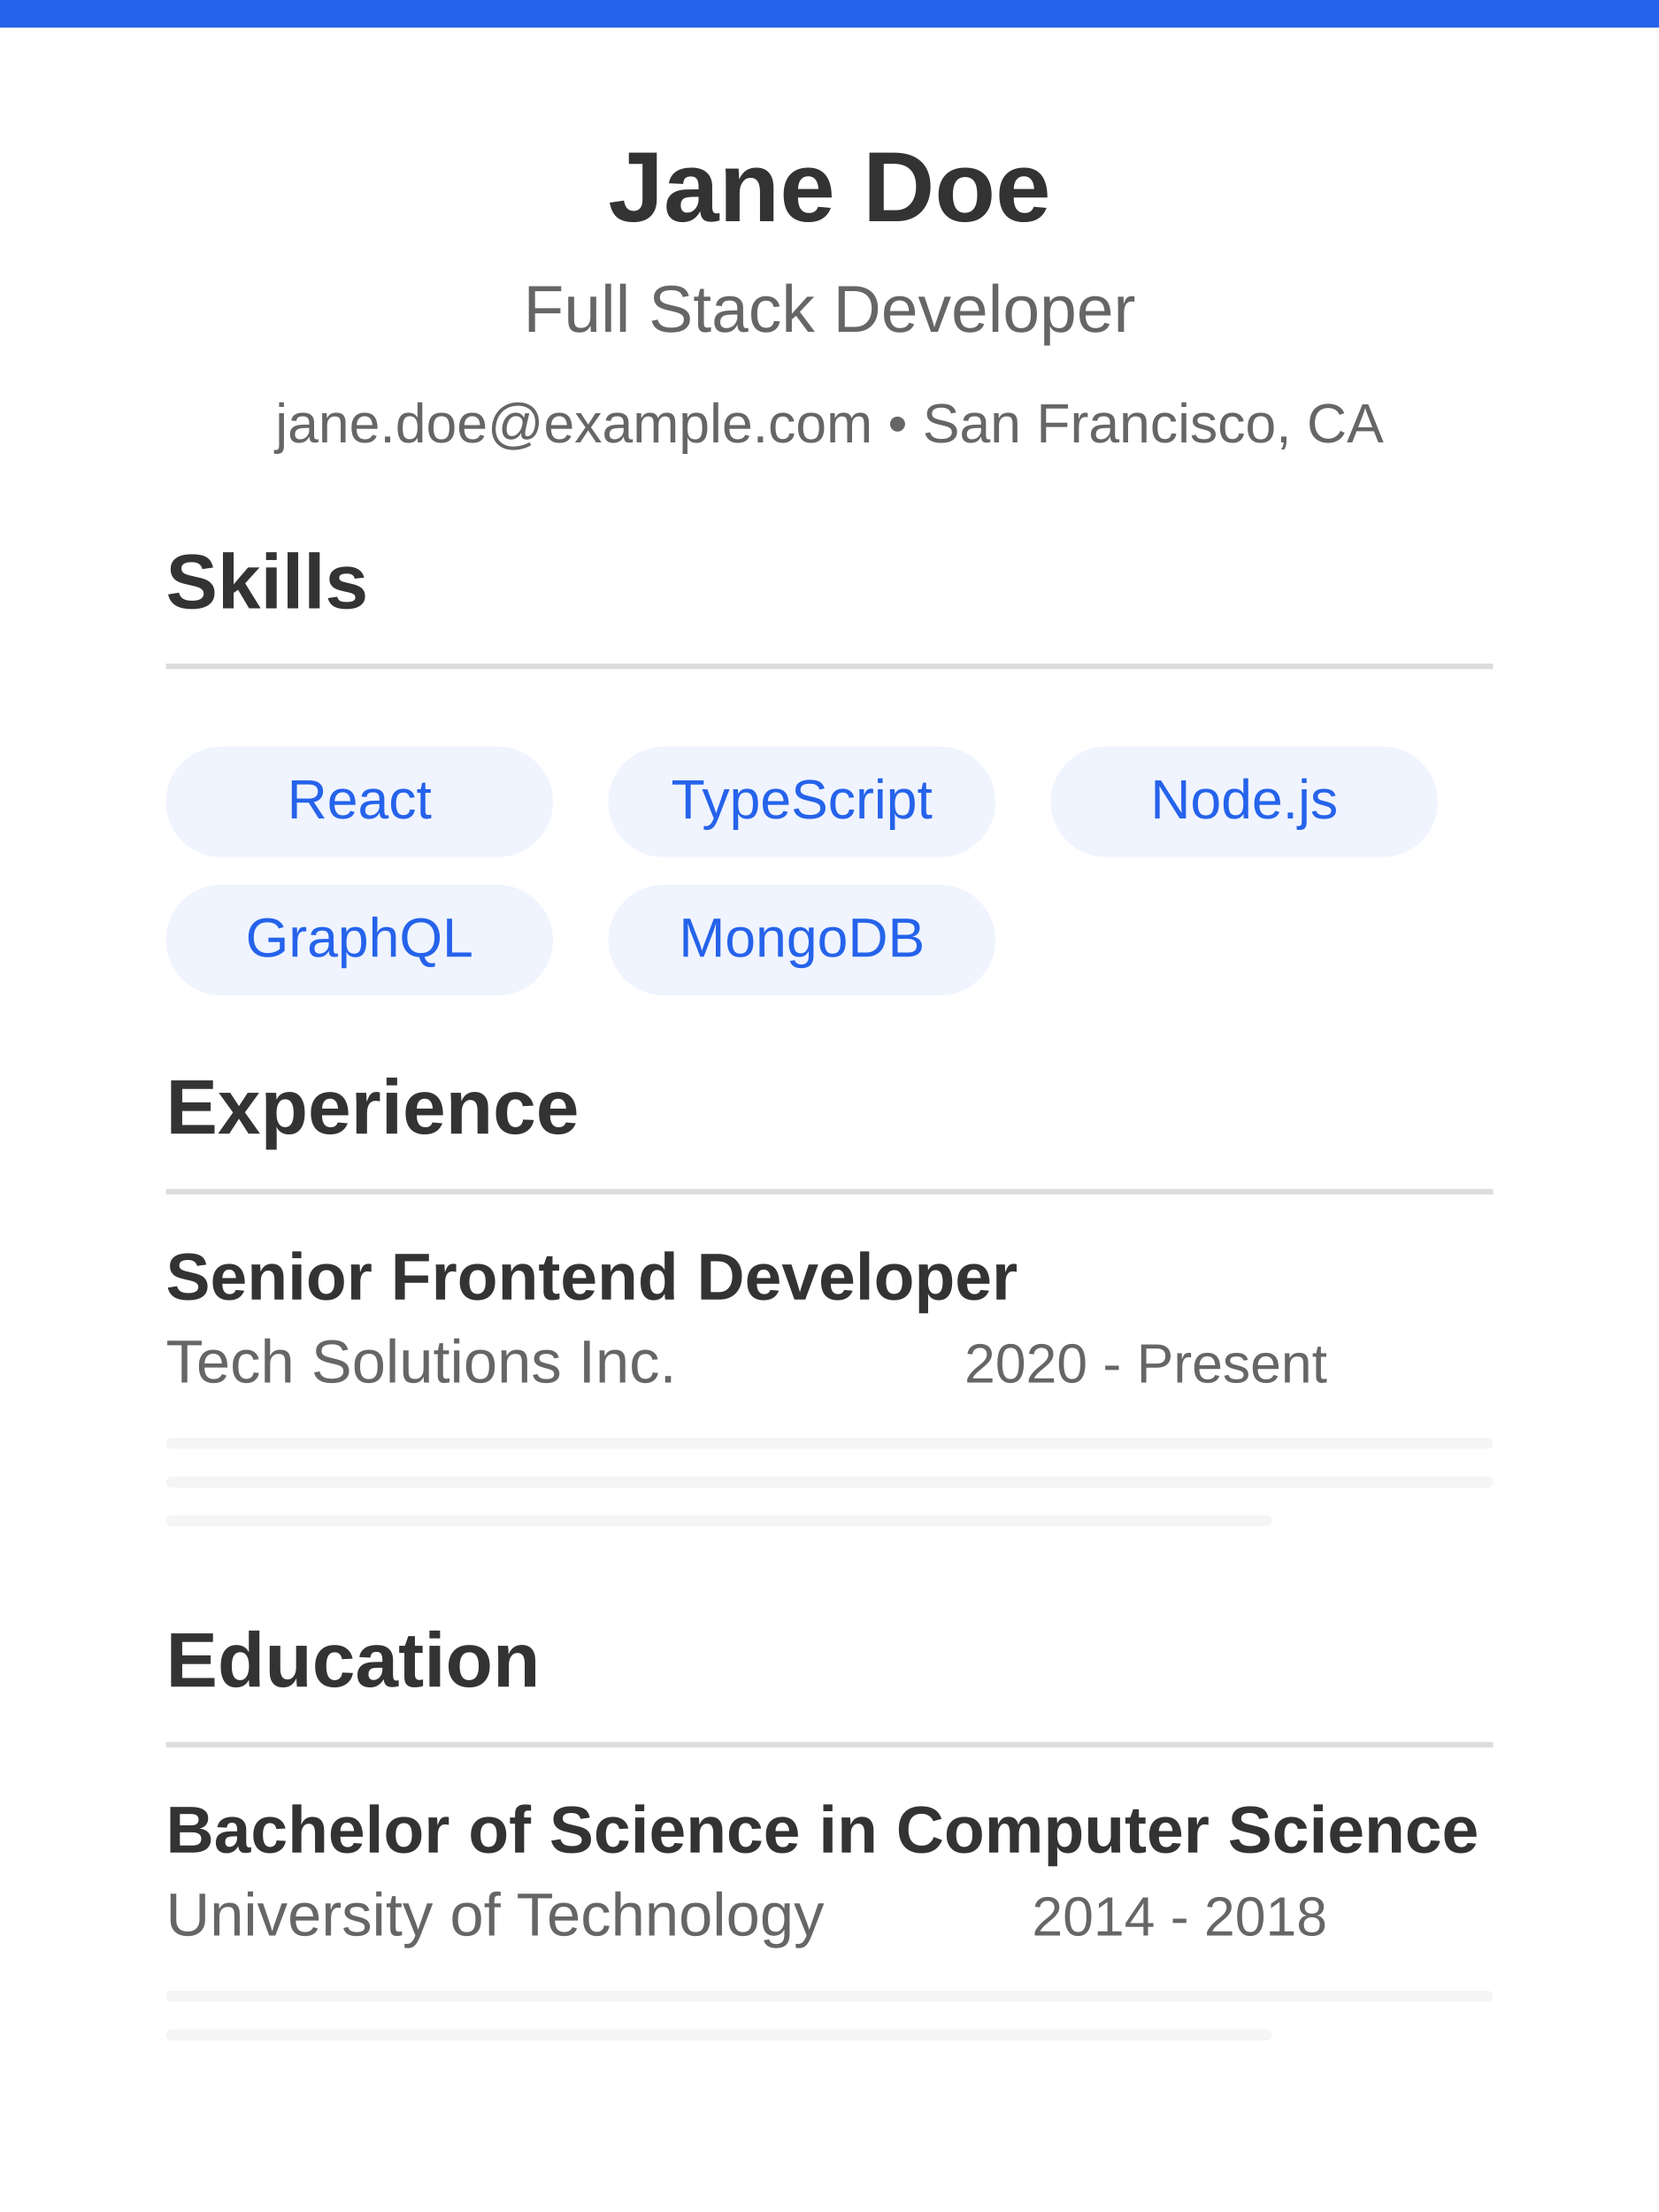
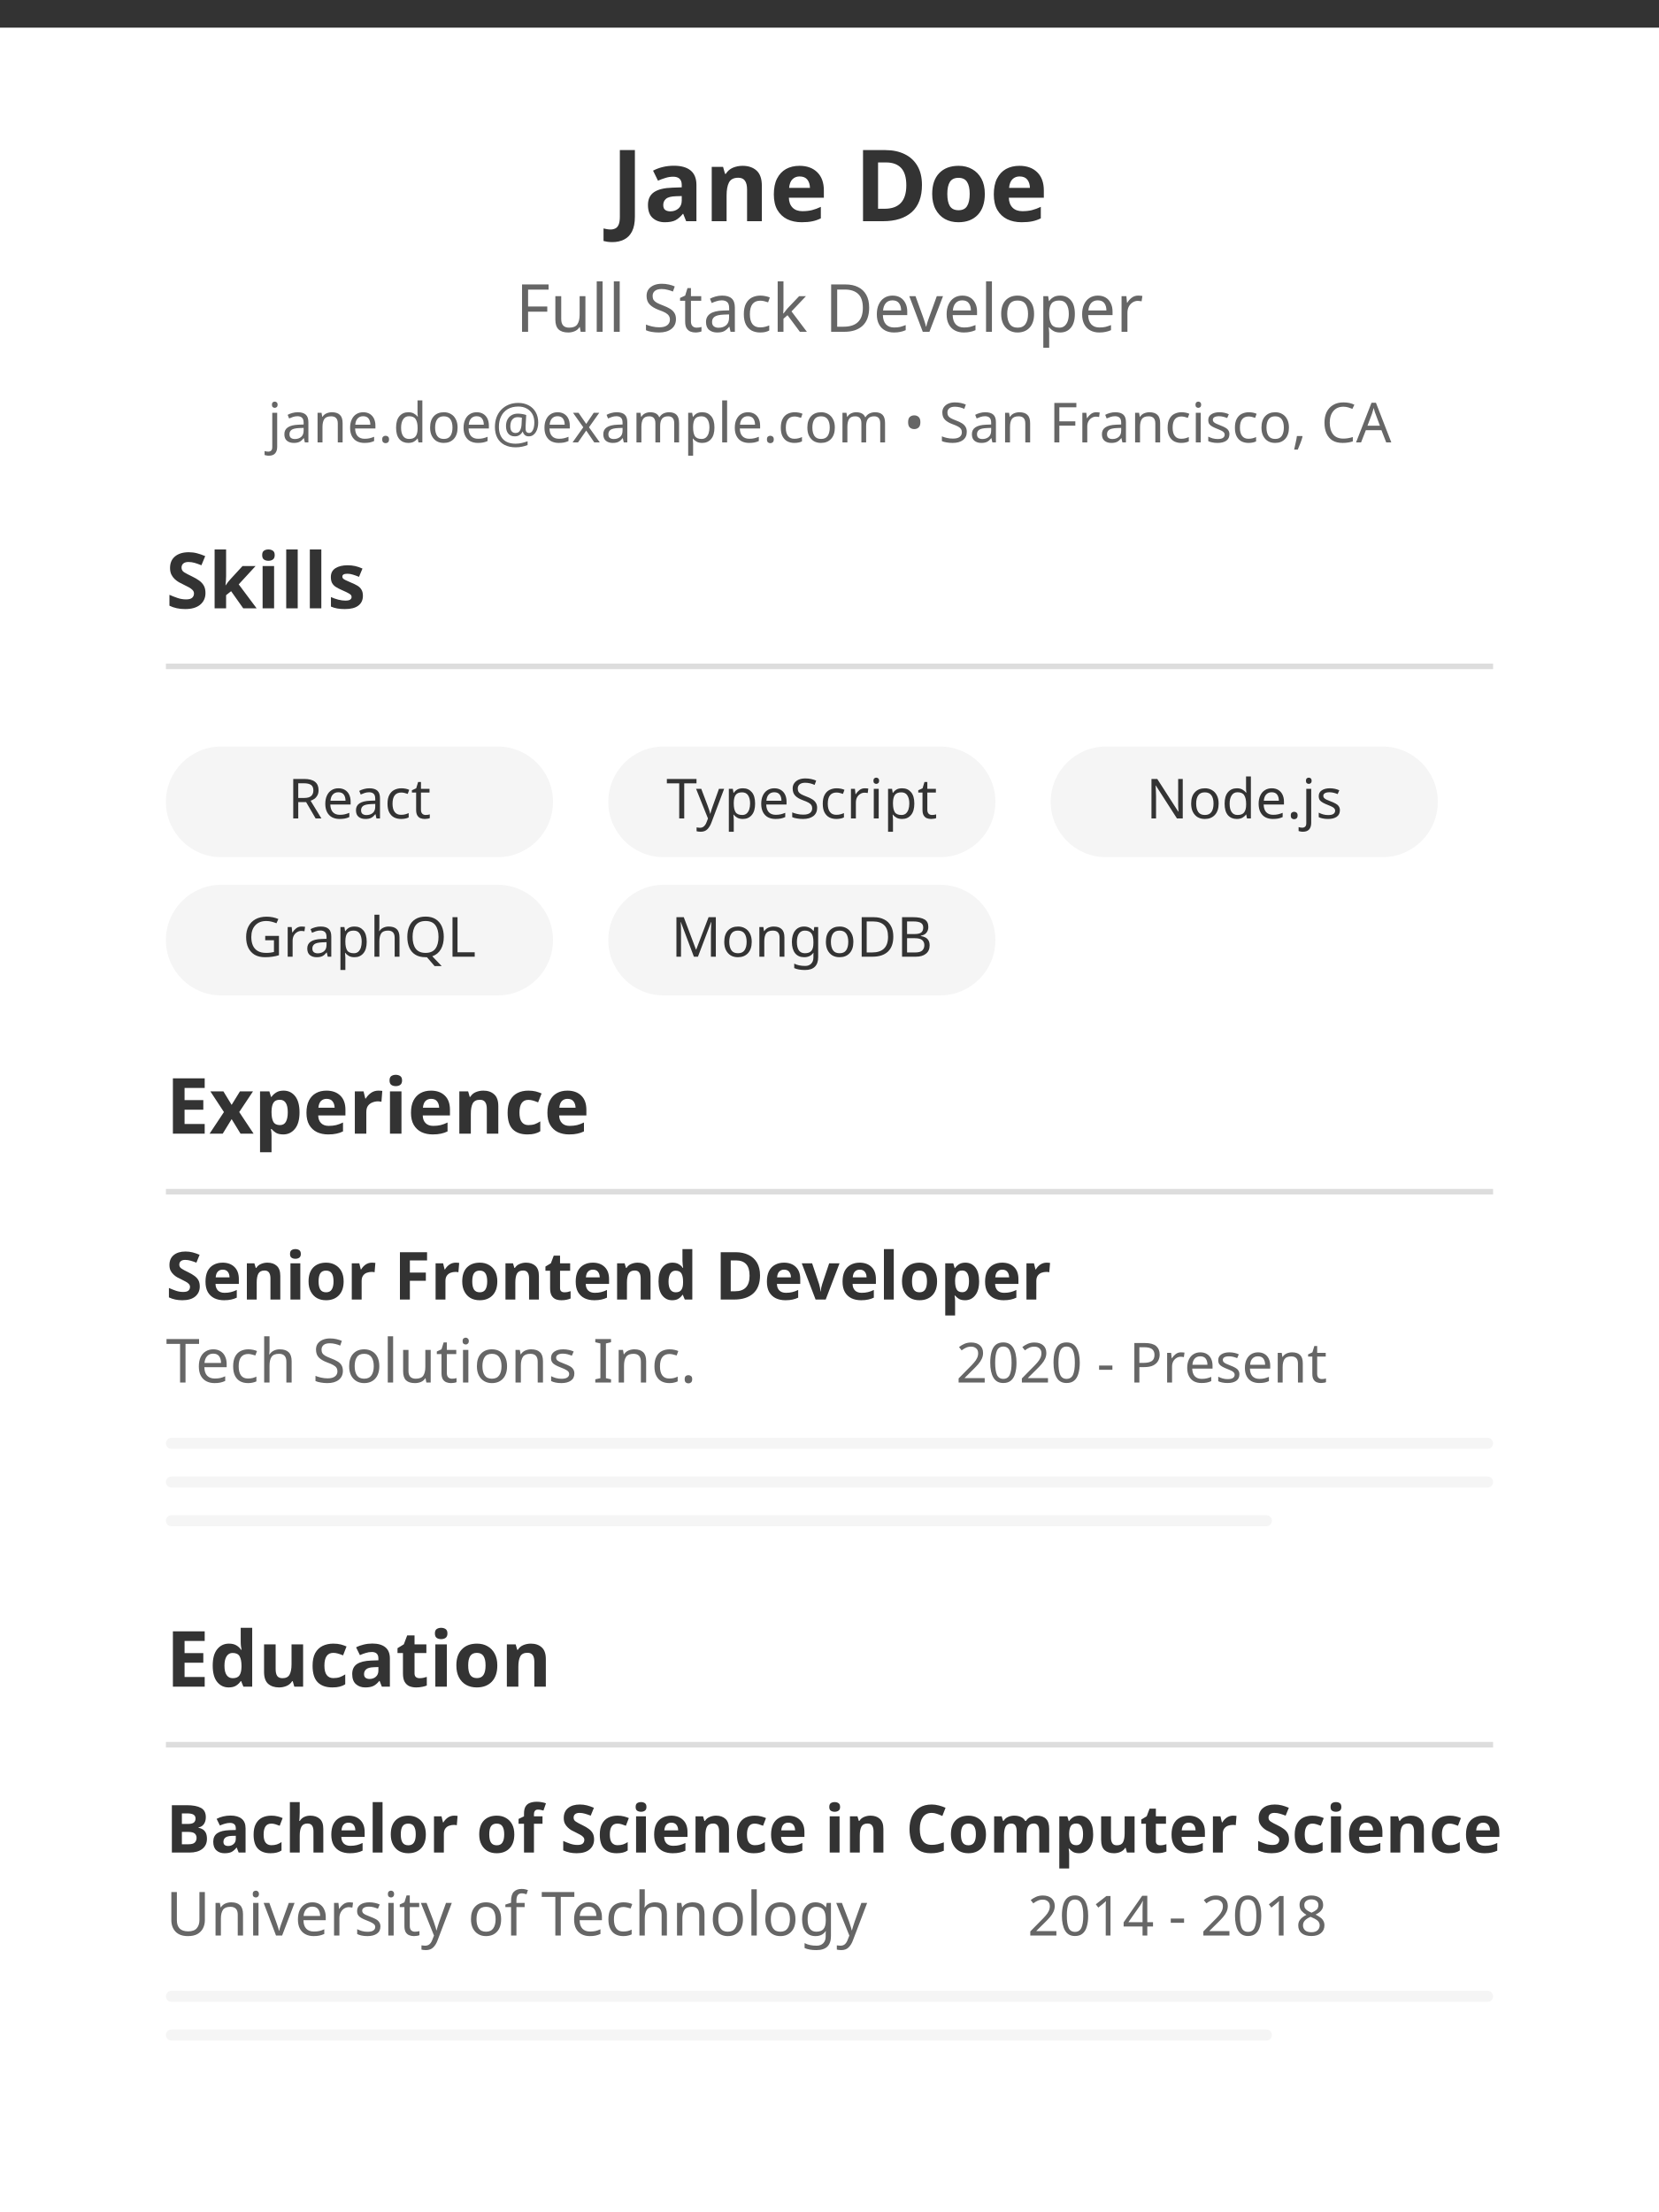
<svg xmlns="http://www.w3.org/2000/svg" width="300" height="400" viewBox="0 0 300 400" fill="none">
  <rect width="300" height="400" fill="#ffffff" />
-   <rect x="0" y="0" width="300" height="5" fill="#2563eb" />
-   <text x="150" y="40" font-family="Arial" font-size="18" font-weight="bold" fill="#333333" text-anchor="middle">Jane Doe</text>
-   <text x="150" y="60" font-family="Arial" font-size="12" fill="#666666" text-anchor="middle">Full Stack Developer</text>
-   <text x="150" y="80" font-family="Arial" font-size="10" fill="#666666" text-anchor="middle">jane.doe@example.com • San Francisco, CA</text>
-   <text x="30" y="110" font-family="Arial" font-size="14" font-weight="bold" fill="#333333">Skills</text>
+   <rect x="0" y="0" width="300" height="5" fill="#333333" />
+   <text x="150" y="40" font-family="Calibri, sans-serif" font-size="18" font-weight="bold" fill="#333333" text-anchor="middle">Jane Doe</text>
+   <text x="150" y="60" font-family="Calibri, sans-serif" font-size="12" fill="#666666" text-anchor="middle">Full Stack Developer</text>
+   <text x="150" y="80" font-family="Calibri, sans-serif" font-size="10" fill="#666666" text-anchor="middle">jane.doe@example.com • San Francisco, CA</text>
+   <text x="30" y="110" font-family="Calibri, sans-serif" font-size="14" font-weight="bold" fill="#333333">Skills</text>
  <rect x="30" y="120" width="240" height="1" fill="#dddddd" />
-   <rect x="30" y="135" width="70" height="20" rx="10" fill="#f0f4ff" />
-   <text x="65" y="148" font-family="Arial" font-size="10" fill="#2563eb" text-anchor="middle">React</text>
-   <rect x="110" y="135" width="70" height="20" rx="10" fill="#f0f4ff" />
-   <text x="145" y="148" font-family="Arial" font-size="10" fill="#2563eb" text-anchor="middle">TypeScript</text>
-   <rect x="190" y="135" width="70" height="20" rx="10" fill="#f0f4ff" />
-   <text x="225" y="148" font-family="Arial" font-size="10" fill="#2563eb" text-anchor="middle">Node.js</text>
-   <rect x="30" y="160" width="70" height="20" rx="10" fill="#f0f4ff" />
-   <text x="65" y="173" font-family="Arial" font-size="10" fill="#2563eb" text-anchor="middle">GraphQL</text>
-   <rect x="110" y="160" width="70" height="20" rx="10" fill="#f0f4ff" />
-   <text x="145" y="173" font-family="Arial" font-size="10" fill="#2563eb" text-anchor="middle">MongoDB</text>
-   <text x="30" y="205" font-family="Arial" font-size="14" font-weight="bold" fill="#333333">Experience</text>
+   <rect x="30" y="135" width="70" height="20" rx="10" fill="#f5f5f5" />
+   <text x="65" y="148" font-family="Calibri, sans-serif" font-size="10" fill="#333333" text-anchor="middle">React</text>
+   <rect x="110" y="135" width="70" height="20" rx="10" fill="#f5f5f5" />
+   <text x="145" y="148" font-family="Calibri, sans-serif" font-size="10" fill="#333333" text-anchor="middle">TypeScript</text>
+   <rect x="190" y="135" width="70" height="20" rx="10" fill="#f5f5f5" />
+   <text x="225" y="148" font-family="Calibri, sans-serif" font-size="10" fill="#333333" text-anchor="middle">Node.js</text>
+   <rect x="30" y="160" width="70" height="20" rx="10" fill="#f5f5f5" />
+   <text x="65" y="173" font-family="Calibri, sans-serif" font-size="10" fill="#333333" text-anchor="middle">GraphQL</text>
+   <rect x="110" y="160" width="70" height="20" rx="10" fill="#f5f5f5" />
+   <text x="145" y="173" font-family="Calibri, sans-serif" font-size="10" fill="#333333" text-anchor="middle">MongoDB</text>
+   <text x="30" y="205" font-family="Calibri, sans-serif" font-size="14" font-weight="bold" fill="#333333">Experience</text>
  <rect x="30" y="215" width="240" height="1" fill="#dddddd" />
-   <text x="30" y="235" font-family="Arial" font-size="12" font-weight="bold" fill="#333333">Senior Frontend Developer</text>
-   <text x="30" y="250" font-family="Arial" font-size="11" fill="#666666">Tech Solutions Inc.</text>
-   <text x="240" y="250" font-family="Arial" font-size="10" fill="#666666" text-anchor="end">2020 - Present</text>
+   <text x="30" y="235" font-family="Calibri, sans-serif" font-size="12" font-weight="bold" fill="#333333">Senior Frontend Developer</text>
+   <text x="30" y="250" font-family="Calibri, sans-serif" font-size="11" fill="#666666">Tech Solutions Inc.</text>
+   <text x="240" y="250" font-family="Calibri, sans-serif" font-size="10" fill="#666666" text-anchor="end">2020 - Present</text>
  <rect x="30" y="260" width="240" height="2" rx="1" fill="#f5f5f5" />
  <rect x="30" y="267" width="240" height="2" rx="1" fill="#f5f5f5" />
  <rect x="30" y="274" width="200" height="2" rx="1" fill="#f5f5f5" />
-   <text x="30" y="305" font-family="Arial" font-size="14" font-weight="bold" fill="#333333">Education</text>
+   <text x="30" y="305" font-family="Calibri, sans-serif" font-size="14" font-weight="bold" fill="#333333">Education</text>
  <rect x="30" y="315" width="240" height="1" fill="#dddddd" />
-   <text x="30" y="335" font-family="Arial" font-size="12" font-weight="bold" fill="#333333">Bachelor of Science in Computer Science</text>
-   <text x="30" y="350" font-family="Arial" font-size="11" fill="#666666">University of Technology</text>
-   <text x="240" y="350" font-family="Arial" font-size="10" fill="#666666" text-anchor="end">2014 - 2018</text>
+   <text x="30" y="335" font-family="Calibri, sans-serif" font-size="12" font-weight="bold" fill="#333333">Bachelor of Science in Computer Science</text>
+   <text x="30" y="350" font-family="Calibri, sans-serif" font-size="11" fill="#666666">University of Technology</text>
+   <text x="240" y="350" font-family="Calibri, sans-serif" font-size="10" fill="#666666" text-anchor="end">2014 - 2018</text>
  <rect x="30" y="360" width="240" height="2" rx="1" fill="#f5f5f5" />
  <rect x="30" y="367" width="200" height="2" rx="1" fill="#f5f5f5" />
</svg>
